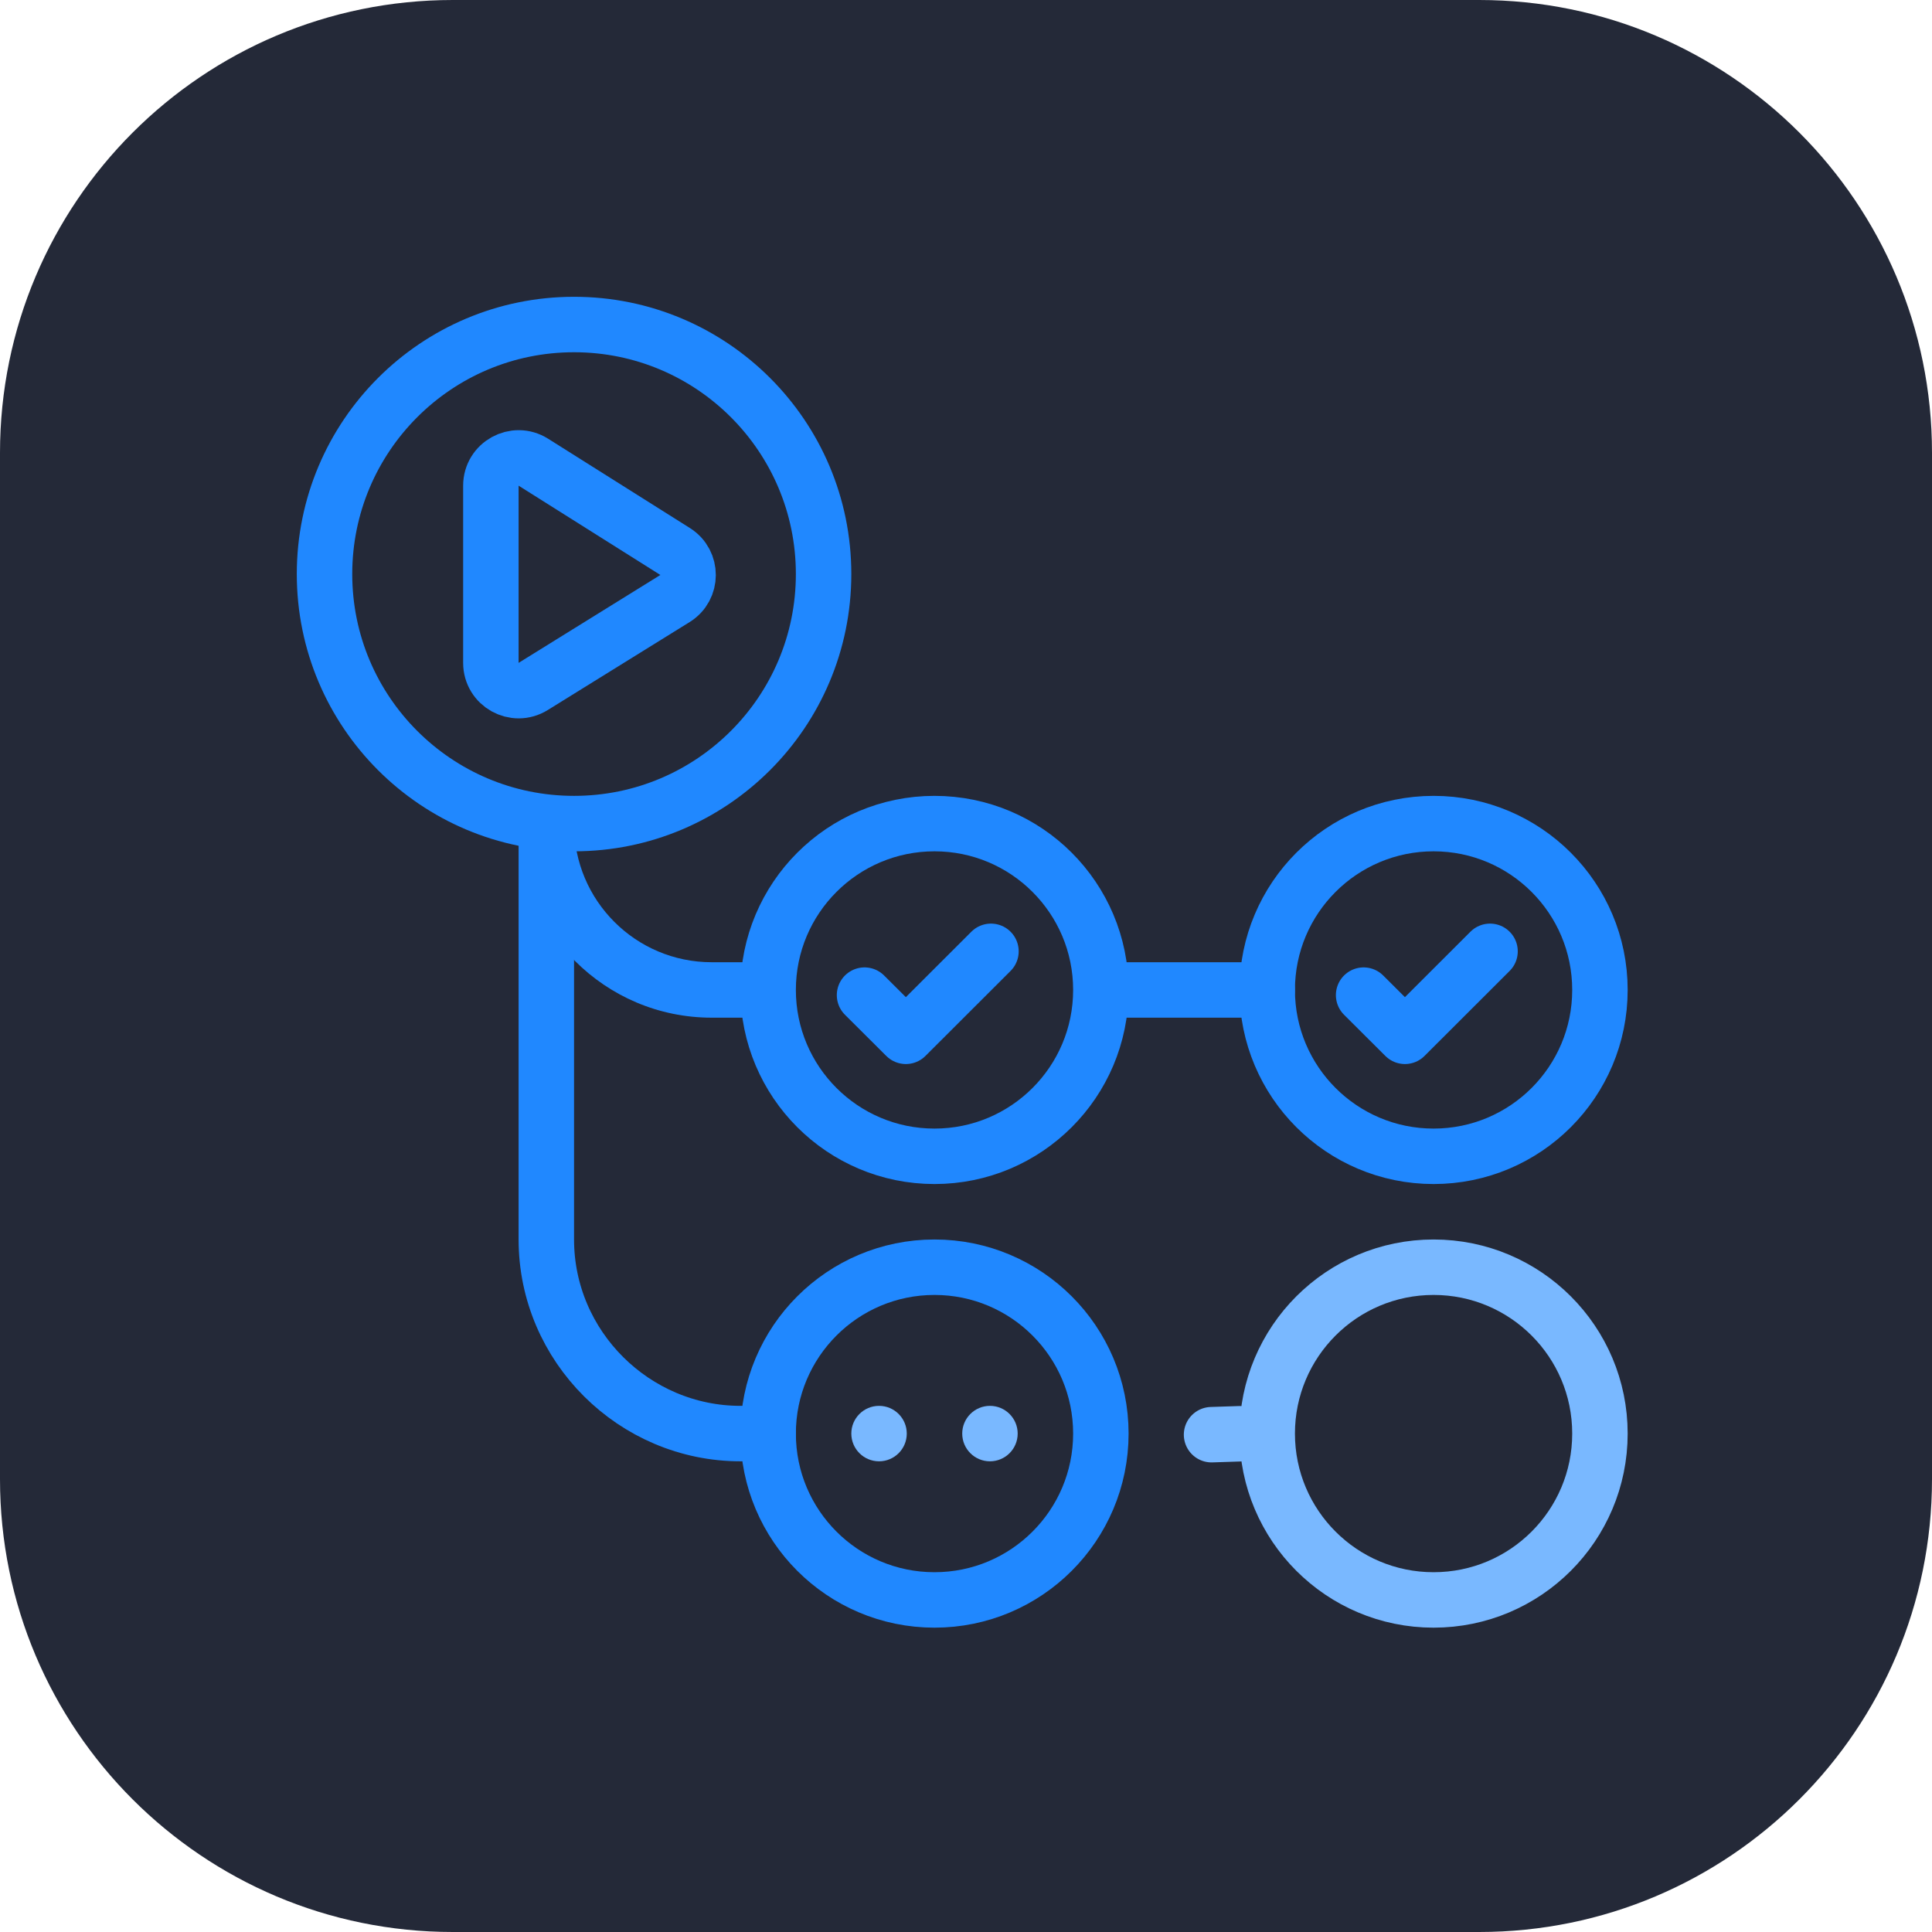
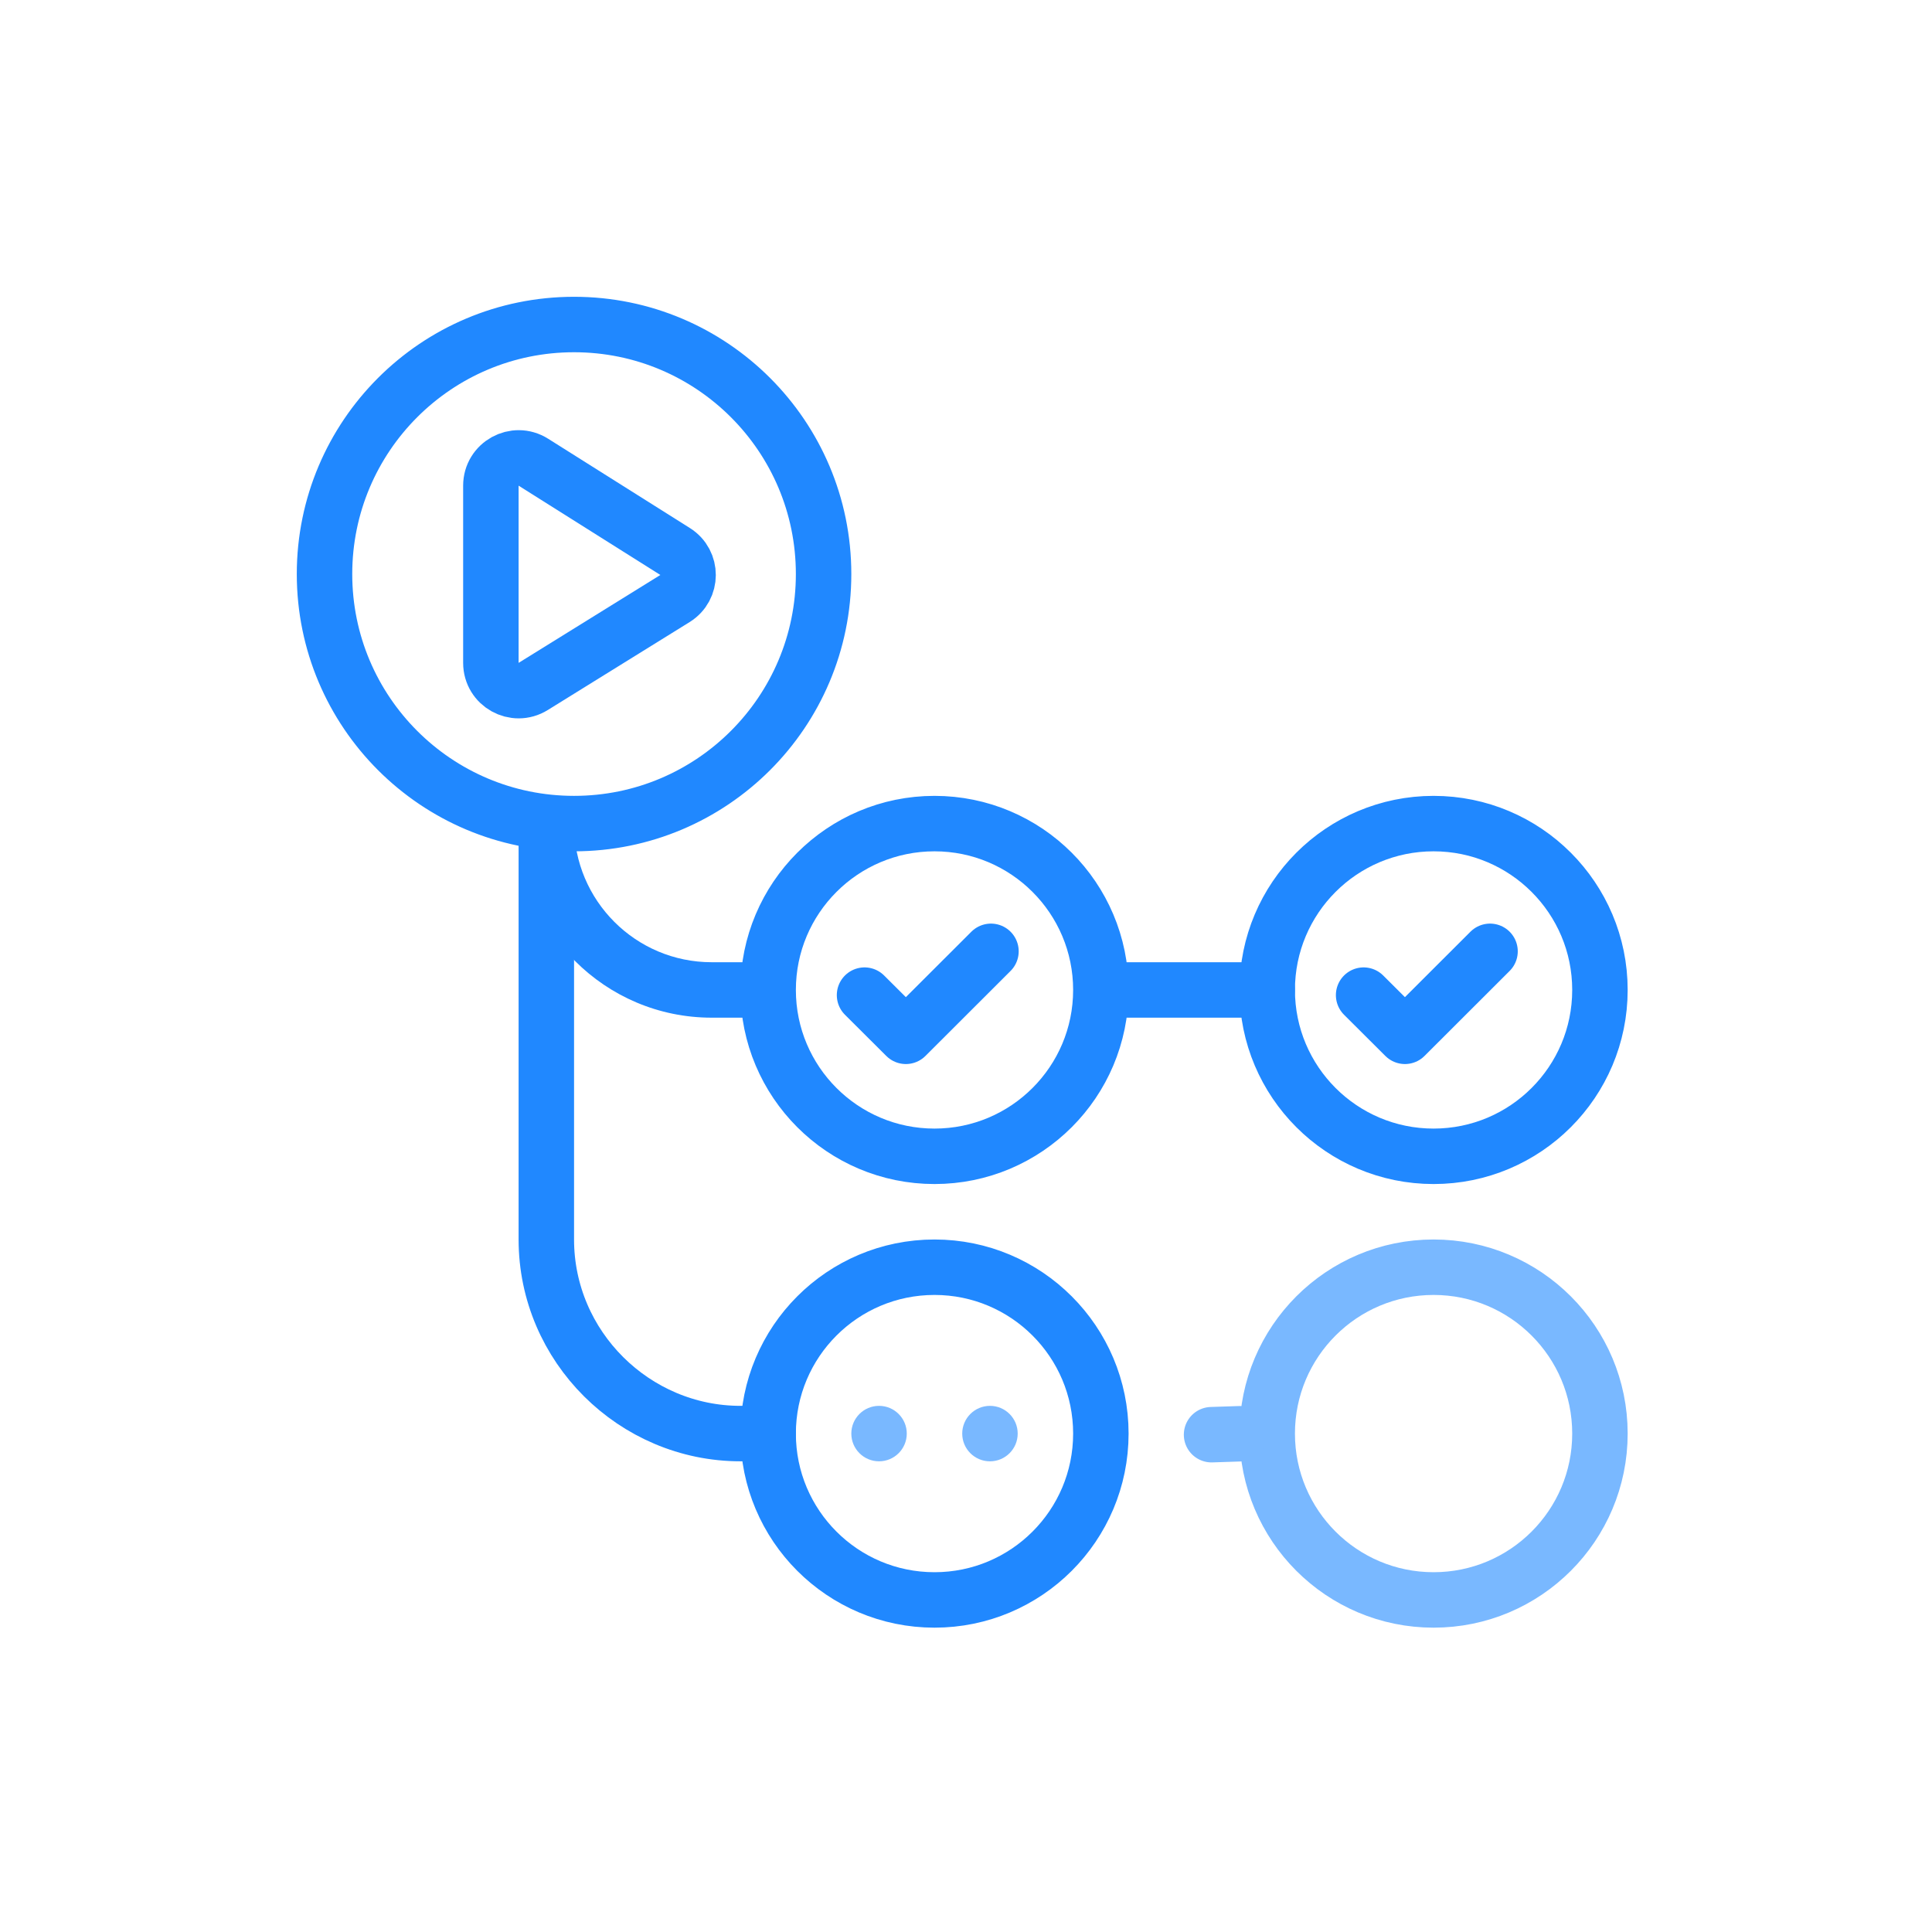
<svg xmlns="http://www.w3.org/2000/svg" width="256" height="256" viewBox="0 0 256 256" fill="none">
-   <rect width="256" height="256" rx="60" fill="#242938" />
-   <path fill-rule="evenodd" clip-rule="evenodd" d="M76.065 43C94.327 43 109.13 57.803 109.13 76.065C109.13 94.327 94.327 109.13 76.065 109.13C57.803 109.13 43 94.327 43 76.065C43 57.803 57.803 43 76.065 43Z" stroke="#2088FF" stroke-width="7.348" stroke-linecap="round" stroke-linejoin="round" />
-   <path fill-rule="evenodd" clip-rule="evenodd" d="M123.826 109.13C136 109.13 145.87 119 145.87 131.174C145.87 143.348 136 153.217 123.826 153.217C111.652 153.217 101.783 143.348 101.783 131.174C101.783 119 111.652 109.13 123.826 109.13Z" stroke="#2088FF" stroke-width="7.348" stroke-linecap="round" stroke-linejoin="round" />
-   <path fill-rule="evenodd" clip-rule="evenodd" d="M123.826 167.913C136 167.913 145.87 177.782 145.87 189.957C145.87 202.131 136 212 123.826 212C111.652 212 101.783 202.131 101.783 189.957C101.783 177.782 111.652 167.913 123.826 167.913Z" stroke="#2088FF" stroke-width="7.348" stroke-linecap="round" stroke-linejoin="round" />
-   <path fill-rule="evenodd" clip-rule="evenodd" d="M189.957 167.913C202.131 167.913 212 177.782 212 189.957C212 202.131 202.131 212 189.957 212C177.782 212 167.913 202.131 167.913 189.957C167.913 177.782 177.782 167.913 189.957 167.913Z" stroke="#79B8FF" stroke-width="7.348" stroke-linecap="round" stroke-linejoin="round" />
-   <path d="M131.308 126.056L120.032 137.317L114.555 131.859" stroke="#2088FF" stroke-width="7.348" stroke-linecap="round" stroke-linejoin="round" />
-   <path fill-rule="evenodd" clip-rule="evenodd" d="M189.957 109.13C202.131 109.13 212 119 212 131.174C212 143.348 202.131 153.217 189.957 153.217C177.782 153.217 167.913 143.348 167.913 131.174C167.913 119 177.782 109.13 189.957 109.13Z" stroke="#2088FF" stroke-width="7.348" stroke-linecap="round" stroke-linejoin="round" />
-   <path d="M197.438 126.056L186.162 137.317L180.686 131.859" stroke="#2088FF" stroke-width="7.348" stroke-linecap="round" stroke-linejoin="round" />
-   <path d="M65.043 64.353C65.043 61.462 68.229 59.703 70.676 61.245L89.461 73.078C91.758 74.525 91.746 77.879 89.439 79.309L70.653 90.957C68.206 92.475 65.043 90.715 65.043 87.835V64.353Z" stroke="#2088FF" stroke-width="7.348" stroke-linecap="round" stroke-linejoin="round" />
-   <path d="M72.391 109.13V164.239C72.391 178.442 84.064 189.956 98.109 189.956H101.783" stroke="#2088FF" stroke-width="7.348" stroke-linecap="round" stroke-linejoin="round" />
-   <path d="M101.595 134.847C103.624 134.847 105.269 133.203 105.269 131.173C105.269 129.144 103.624 127.5 101.595 127.5V134.847ZM68.717 109.259C68.717 123.391 80.174 134.847 94.305 134.847V127.5C84.231 127.5 76.065 119.333 76.065 109.259H68.717ZM94.305 134.847H101.595V127.5H94.305V134.847Z" fill="#2088FF" />
-   <path d="M146.071 131.174H167.911" stroke="#2088FF" stroke-width="7.348" stroke-linecap="round" stroke-linejoin="round" />
-   <path fill-rule="evenodd" clip-rule="evenodd" d="M116.478 186.283C118.506 186.283 120.152 187.929 120.152 189.957C120.152 191.987 118.506 193.631 116.478 193.631C114.451 193.631 112.804 191.987 112.804 189.957C112.804 187.929 114.451 186.283 116.478 186.283Z" fill="#79B8FF" />
-   <path fill-rule="evenodd" clip-rule="evenodd" d="M131.174 186.283C133.201 186.283 134.848 187.929 134.848 189.957C134.848 191.987 133.201 193.631 131.174 193.631C129.147 193.631 127.5 191.987 127.5 189.957C127.5 187.929 129.147 186.283 131.174 186.283Z" fill="#79B8FF" />
-   <path d="M164.257 189.981L160.537 190.103" stroke="#79B8FF" stroke-width="7.348" stroke-linecap="round" />
+   <path clip-rule="evenodd" d="M76.065 43c18.262 0 33.065 14.803 33.065 33.065S94.327 109.13 76.065 109.13 43 94.327 43 76.065 57.803 43 76.065 43m47.761 66.13c12.174 0 22.044 9.87 22.044 22.044s-9.87 22.043-22.044 22.043-22.043-9.869-22.043-22.043 9.869-22.044 22.043-22.044m0 58.783c12.174 0 22.044 9.869 22.044 22.044 0 12.174-9.87 22.043-22.044 22.043s-22.043-9.869-22.043-22.043c0-12.175 9.869-22.044 22.043-22.044" stroke="#2088ff" stroke-width="7.348" stroke-linecap="round" stroke-linejoin="round" />
+   <path clip-rule="evenodd" d="M189.957 167.913c12.174 0 22.043 9.869 22.043 22.044 0 12.174-9.869 22.043-22.043 22.043-12.175 0-22.044-9.869-22.044-22.043 0-12.175 9.869-22.044 22.044-22.044" stroke="#79b8ff" stroke-width="7.348" stroke-linecap="round" stroke-linejoin="round" />
+   <path d="m131.308 126.056-11.276 11.261-5.477-5.458" stroke="#2088ff" stroke-width="7.348" stroke-linecap="round" stroke-linejoin="round" />
+   <path clip-rule="evenodd" d="M189.957 109.13c12.174 0 22.043 9.87 22.043 22.044s-9.869 22.043-22.043 22.043c-12.175 0-22.044-9.869-22.044-22.043s9.869-22.044 22.044-22.044" stroke="#2088ff" stroke-width="7.348" stroke-linecap="round" stroke-linejoin="round" />
+   <path d="m197.438 126.056-11.276 11.261-5.476-5.458M65.043 64.353c0-2.891 3.186-4.65 5.633-3.108L89.46 73.078c2.297 1.447 2.285 4.8-.022 6.231L70.653 90.957c-2.447 1.518-5.61-.242-5.61-3.122zm7.348 44.777v55.109c0 14.203 11.673 25.717 25.718 25.717h3.674" stroke="#2088ff" stroke-width="7.348" stroke-linecap="round" stroke-linejoin="round" />
+   <path d="M101.595 134.847a3.673 3.673 0 1 0 0-7.347zm-32.878-25.588c0 14.132 11.457 25.588 25.588 25.588V127.5c-10.074 0-18.24-8.167-18.24-18.241zm25.588 25.588h7.29V127.5h-7.29z" fill="#2088ff" />
+   <path d="M146.071 131.174h21.84" stroke="#2088ff" stroke-width="7.348" stroke-linecap="round" stroke-linejoin="round" />
+   <path fill-rule="evenodd" clip-rule="evenodd" d="M116.478 186.283a3.674 3.674 0 1 1 0 7.348 3.674 3.674 0 0 1 0-7.348m14.696 0a3.675 3.675 0 1 1-3.674 3.674 3.676 3.676 0 0 1 3.674-3.674" fill="#79b8ff" />
+   <path d="m164.257 189.981-3.72.122" stroke="#79b8ff" stroke-width="7.348" stroke-linecap="round" />
</svg>
